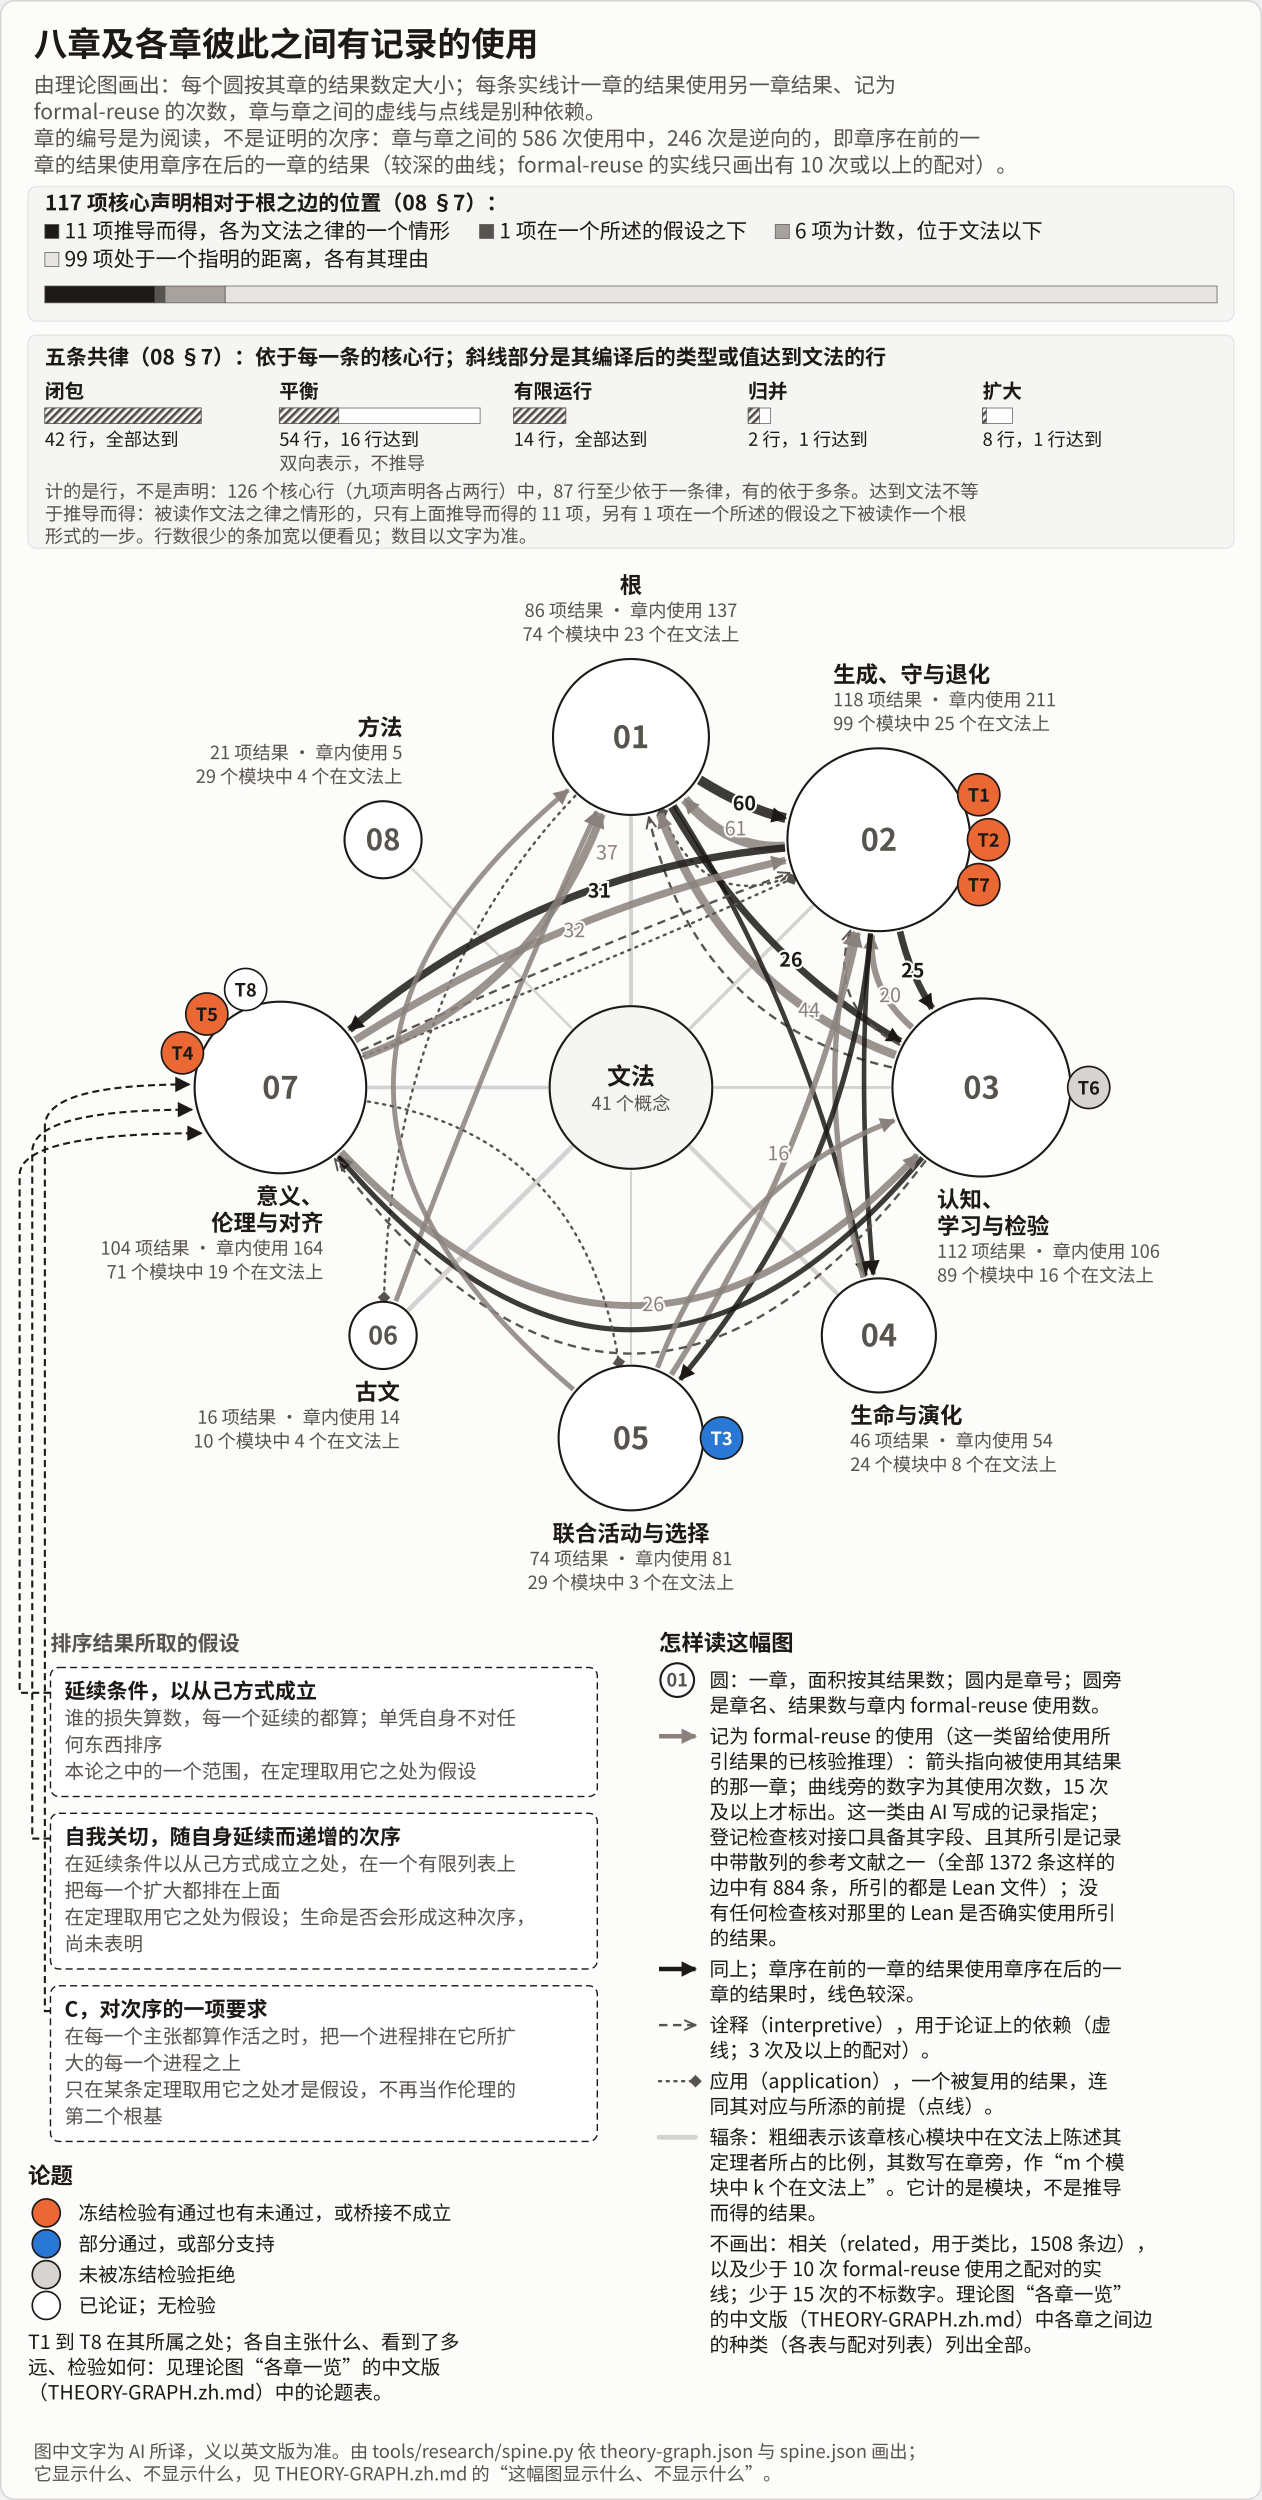
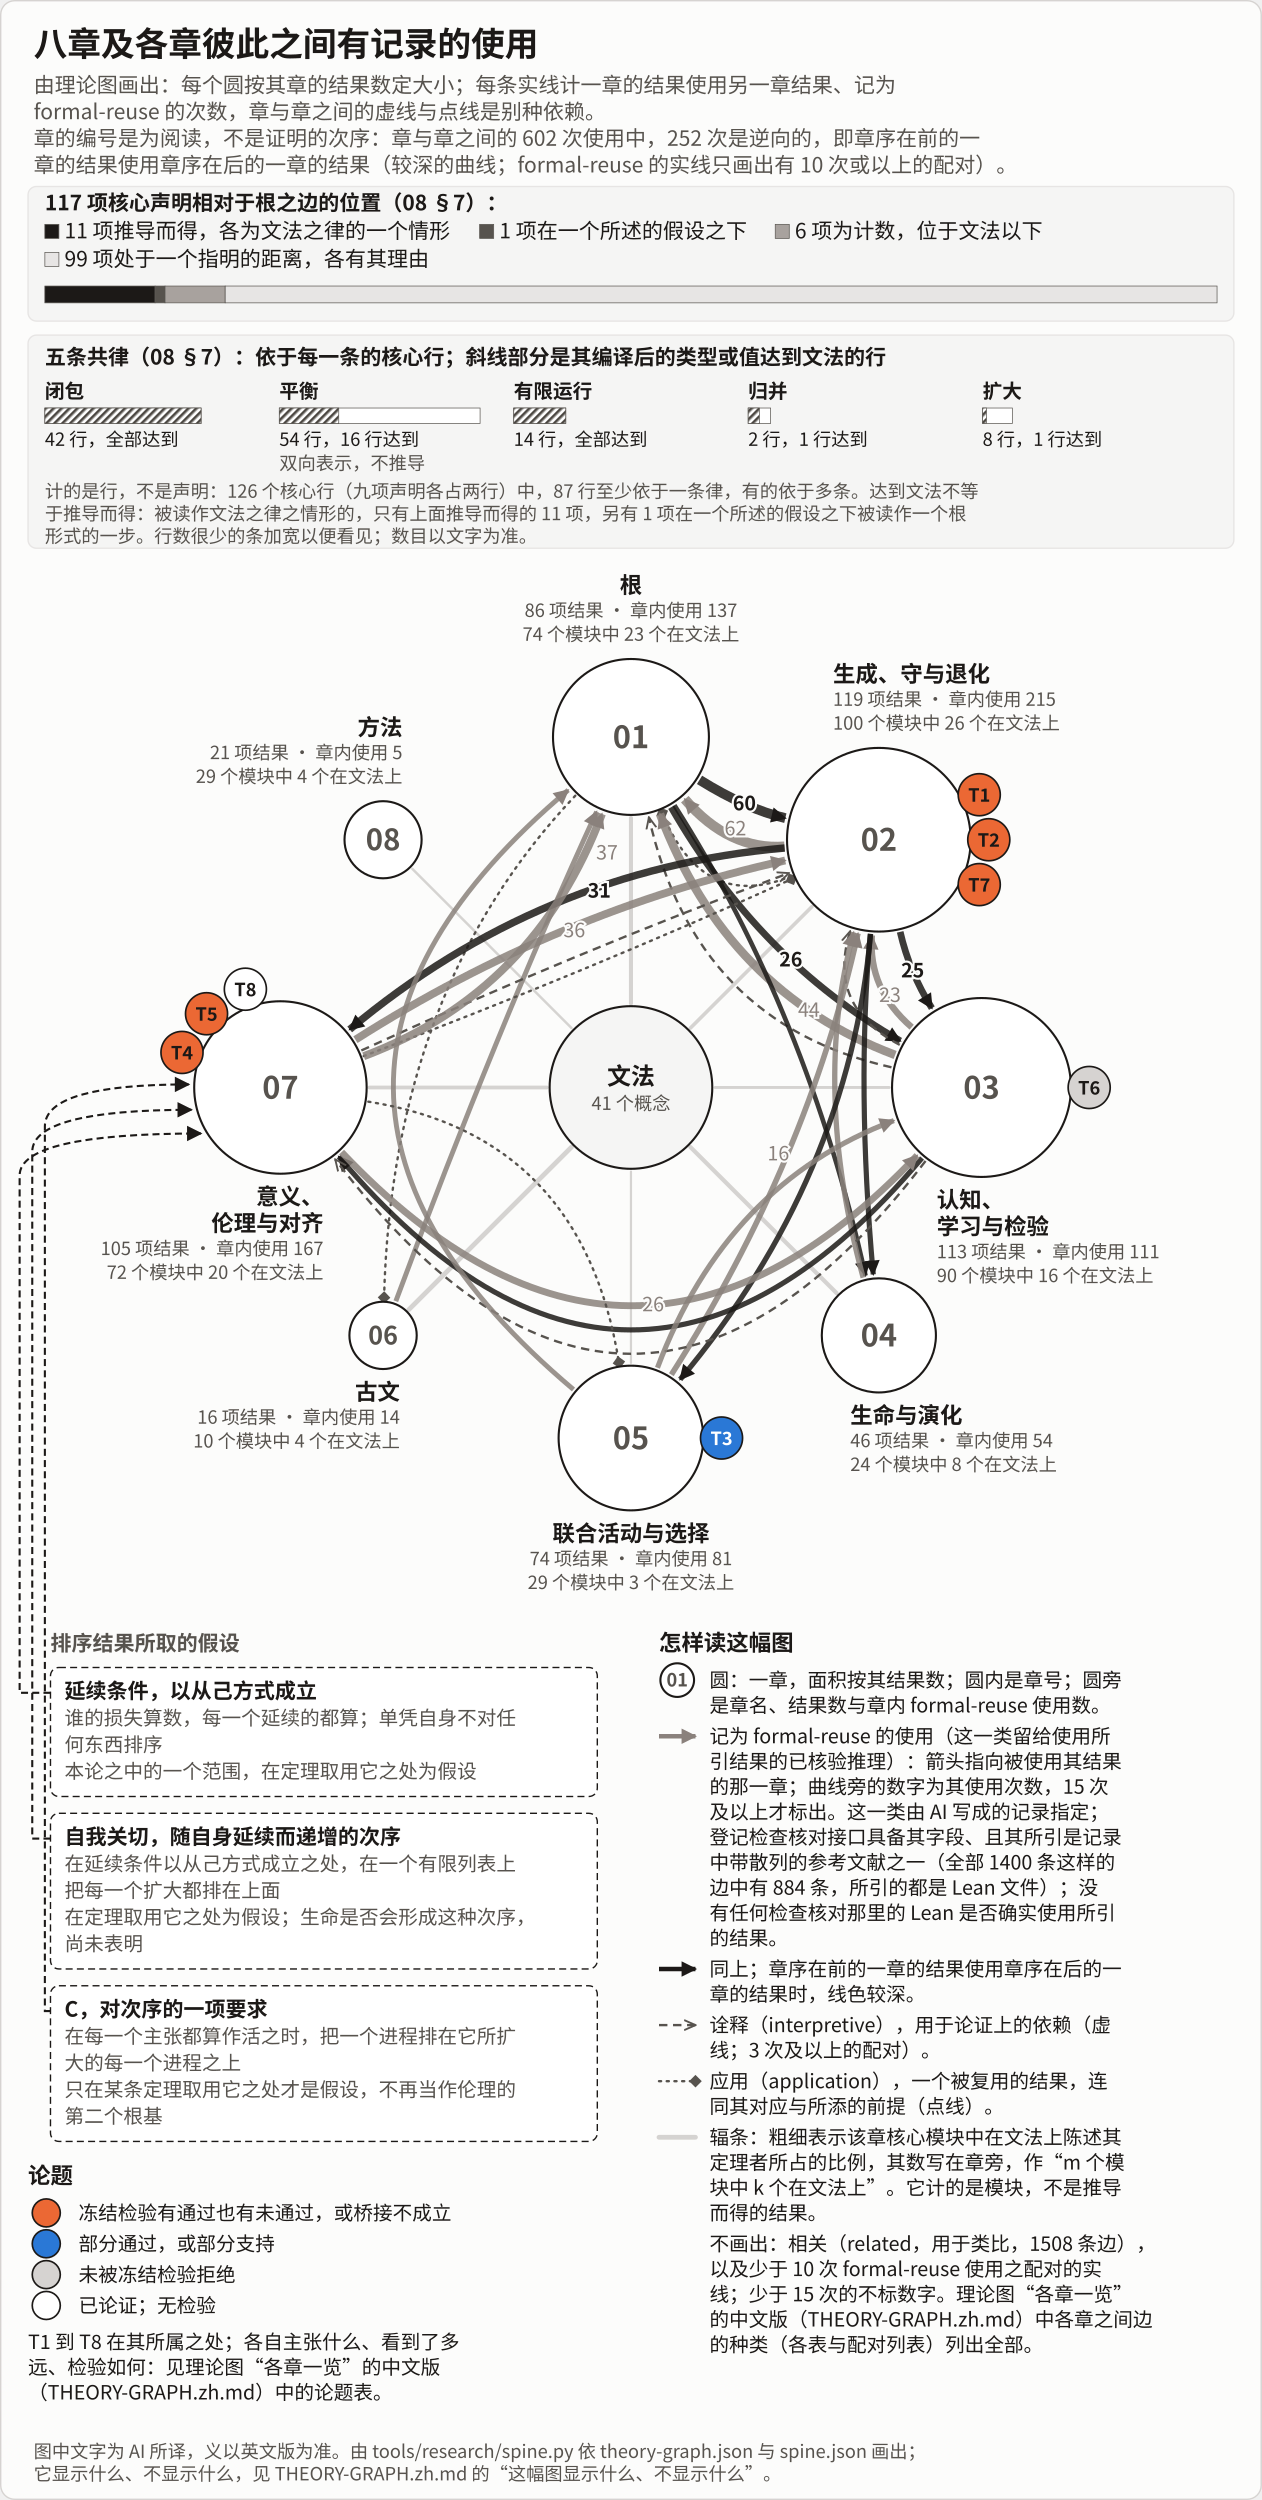
<svg xmlns="http://www.w3.org/2000/svg" viewBox="0 0 900 1783" width="900" height="1783" role="img" aria-labelledby="spine-title spine-desc" font-family="'PingFang SC', 'Hiragino Sans GB', 'Noto Sans CJK SC', 'Microsoft YaHei', sans-serif">
  <defs>
    <marker id="fwd" viewBox="0 0 10 10" refX="9" refY="5" markerWidth="11" markerHeight="11" markerUnits="userSpaceOnUse" orient="auto">
      <path d="M0,0 L10,5 L0,10 z" fill="#8a817c" />
    </marker>
    <marker id="back" viewBox="0 0 10 10" refX="9" refY="5" markerWidth="11" markerHeight="11" markerUnits="userSpaceOnUse" orient="auto">
      <path d="M0,0 L10,5 L0,10 z" fill="#1c1917" />
    </marker>
    <marker id="thin" viewBox="0 0 10 10" refX="9" refY="5" markerWidth="9" markerHeight="9" markerUnits="userSpaceOnUse" orient="auto">
      <path d="M0,1 L9,5 L0,9" fill="none" stroke="#57534e" stroke-width="1.5" />
    </marker>
    <marker id="diamond" viewBox="0 0 10 10" refX="5" refY="5" markerWidth="9" markerHeight="9" markerUnits="userSpaceOnUse" orient="auto">
      <path d="M5,0 L10,5 L5,10 L0,5 z" fill="#57534e" />
    </marker>
    <pattern id="reach" width="4" height="4" patternUnits="userSpaceOnUse" patternTransform="rotate(45)">
      <rect width="4" height="4" fill="#ffffff" />
      <rect width="2" height="4" fill="#57534e" />
    </pattern>
  </defs>
  <rect x="0.5" y="0.5" width="899" height="1782" rx="10" fill="#fcfcfb" stroke="#d6d3d1" />
  <text x="24" y="40" font-size="24" font-weight="bold" text-anchor="start" fill="#1c1917">八章及各章彼此之间有记录的使用</text>
  <text x="24" y="66" font-size="15" text-anchor="start" fill="#57534e">由理论图画出：每个圆按其章的结果数定大小；每条实线计一章的结果使用另一章结果、记为</text>
  <text x="24" y="85" font-size="15" text-anchor="start" fill="#57534e">formal-reuse 的次数，章与章之间的虚线与点线是别种依赖。</text>
-   <text x="24" y="104" font-size="15" text-anchor="start" fill="#57534e">章的编号是为阅读，不是证明的次序：章与章之间的 586 次使用中，246 次是逆向的，即章序在前的一</text>
+   <text x="24" y="104" font-size="15" text-anchor="start" fill="#57534e">章的编号是为阅读，不是证明的次序：章与章之间的 602 次使用中，252 次是逆向的，即章序在前的一</text>
  <text x="24" y="123" font-size="15" text-anchor="start" fill="#57534e">章的结果使用章序在后的一章的结果（较深的曲线；formal-reuse 的实线只画出有 10 次或以上的配对）。</text>
  <rect x="20" y="133" width="860" height="96" rx="6" fill="#f5f5f4" stroke="#e7e5e4" />
  <text x="32" y="150" font-size="15" font-weight="bold" text-anchor="start" fill="#1c1917">117 项核心声明相对于根之边的位置（08 §7）：</text>
  <rect x="32" y="160" width="10" height="10" fill="#1c1917" stroke="#57534e" stroke-width="0.5" />
  <text x="46" y="170" font-size="15" text-anchor="start" fill="#1c1917">11 项推导而得，各为文法之律的一个情形</text>
  <rect x="342.1" y="160" width="10" height="10" fill="#57534e" stroke="#57534e" stroke-width="0.5" />
  <text x="356.1" y="170" font-size="15" text-anchor="start" fill="#1c1917">1 项在一个所述的假设之下</text>
  <rect x="552.9" y="160" width="10" height="10" fill="#a8a29e" stroke="#57534e" stroke-width="0.5" />
  <text x="566.9" y="170" font-size="15" text-anchor="start" fill="#1c1917">6 项为计数，位于文法以下</text>
  <rect x="32" y="180" width="10" height="10" fill="#e7e5e4" stroke="#57534e" stroke-width="0.5" />
  <text x="46" y="190" font-size="15" text-anchor="start" fill="#1c1917">99 项处于一个指明的距离，各有其理由</text>
  <rect x="32" y="204" width="78.6" height="12" fill="#1c1917" stroke="#57534e" stroke-width="0.5" />
  <rect x="110.6" y="204" width="7.1" height="12" fill="#57534e" stroke="#57534e" stroke-width="0.5" />
  <rect x="117.7" y="204" width="42.9" height="12" fill="#a8a29e" stroke="#57534e" stroke-width="0.5" />
  <rect x="160.6" y="204" width="707.4" height="12" fill="#e7e5e4" stroke="#57534e" stroke-width="0.5" />
  <rect x="20" y="239" width="860" height="152" rx="6" fill="#f5f5f4" stroke="#e7e5e4" />
  <text x="32" y="260" font-size="15" font-weight="bold" text-anchor="start" fill="#1c1917">五条共律（08 §7）：依于每一条的核心行；斜线部分是其编译后的类型或值达到文法的行</text>
  <text x="32" y="284" font-size="14" font-weight="bold" text-anchor="start" fill="#1c1917">闭包</text>
  <rect x="32" y="291" width="111.4" height="11" fill="#ffffff" stroke="#57534e" stroke-width="0.5" />
  <rect x="32" y="291" width="111.4" height="11" fill="url(#reach)" stroke="#57534e" stroke-width="0.5" />
  <text x="32" y="318" font-size="13" text-anchor="start" fill="#1c1917">42 行，全部达到</text>
  <text x="199.2" y="284" font-size="14" font-weight="bold" text-anchor="start" fill="#1c1917">平衡</text>
  <rect x="199.2" y="291" width="143.2" height="11" fill="#ffffff" stroke="#57534e" stroke-width="0.5" />
  <rect x="199.2" y="291" width="42.4" height="11" fill="url(#reach)" stroke="#57534e" stroke-width="0.5" />
  <text x="199.2" y="318" font-size="13" text-anchor="start" fill="#1c1917">54 行，16 行达到</text>
  <text x="199.2" y="335" font-size="13" text-anchor="start" fill="#57534e">双向表示，不推导</text>
  <text x="366.4" y="284" font-size="14" font-weight="bold" text-anchor="start" fill="#1c1917">有限运行</text>
  <rect x="366.4" y="291" width="37.1" height="11" fill="#ffffff" stroke="#57534e" stroke-width="0.5" />
  <rect x="366.4" y="291" width="37.1" height="11" fill="url(#reach)" stroke="#57534e" stroke-width="0.5" />
  <text x="366.4" y="318" font-size="13" text-anchor="start" fill="#1c1917">14 行，全部达到</text>
  <text x="533.6" y="284" font-size="14" font-weight="bold" text-anchor="start" fill="#1c1917">归并</text>
  <rect x="533.6" y="291" width="16" height="11" fill="#ffffff" stroke="#57534e" stroke-width="0.5" />
  <rect x="533.6" y="291" width="8" height="11" fill="url(#reach)" stroke="#57534e" stroke-width="0.5" />
  <text x="533.6" y="318" font-size="13" text-anchor="start" fill="#1c1917">2 行，1 行达到</text>
  <text x="700.8" y="284" font-size="14" font-weight="bold" text-anchor="start" fill="#1c1917">扩大</text>
  <rect x="700.8" y="291" width="21.2" height="11" fill="#ffffff" stroke="#57534e" stroke-width="0.5" />
  <rect x="700.8" y="291" width="2.7" height="11" fill="url(#reach)" stroke="#57534e" stroke-width="0.5" />
  <text x="700.8" y="318" font-size="13" text-anchor="start" fill="#1c1917">8 行，1 行达到</text>
  <text x="32" y="355" font-size="13" text-anchor="start" fill="#57534e">计的是行，不是声明：126 个核心行（九项声明各占两行）中，87 行至少依于一条律，有的依于多条。达到文法不等</text>
  <text x="32" y="371" font-size="13" text-anchor="start" fill="#57534e">于推导而得：被读作文法之律之情形的，只有上面推导而得的 11 项，另有 1 项在一个所述的假设之下被读作一个根</text>
  <text x="32" y="387" font-size="13" text-anchor="start" fill="#57534e">形式的一步。行数很少的条加宽以便看见；数目以文字为准。</text>
  <line x1="450" y1="583.3" x2="450" y2="715.6" stroke="#a8a29e" stroke-opacity="0.45" stroke-width="2.9" stroke-linecap="round" />
-   <line x1="579.3" y1="646.4" x2="492.4" y2="733.2" stroke="#a8a29e" stroke-opacity="0.45" stroke-width="2.5" stroke-linecap="round" />
-   <line x1="634.5" y1="775.6" x2="510" y2="775.6" stroke="#a8a29e" stroke-opacity="0.45" stroke-width="2.1" stroke-linecap="round" />
+   <line x1="579.1" y1="646.6" x2="492.4" y2="733.2" stroke="#a8a29e" stroke-opacity="0.45" stroke-width="2.6" stroke-linecap="round" />
+   <line x1="634.2" y1="775.6" x2="510" y2="775.6" stroke="#a8a29e" stroke-opacity="0.45" stroke-width="2.1" stroke-linecap="round" />
  <line x1="596.6" y1="922.2" x2="492.4" y2="818.1" stroke="#a8a29e" stroke-opacity="0.45" stroke-width="3" stroke-linecap="round" />
  <line x1="450" y1="972" x2="450" y2="835.6" stroke="#a8a29e" stroke-opacity="0.45" stroke-width="1.6" stroke-linecap="round" />
  <line x1="291.6" y1="934" x2="407.6" y2="818.1" stroke="#a8a29e" stroke-opacity="0.45" stroke-width="3.4" stroke-linecap="round" />
-   <line x1="263.2" y1="775.6" x2="390" y2="775.6" stroke="#a8a29e" stroke-opacity="0.45" stroke-width="2.6" stroke-linecap="round" />
+   <line x1="263.5" y1="775.6" x2="390" y2="775.6" stroke="#a8a29e" stroke-opacity="0.45" stroke-width="2.7" stroke-linecap="round" />
  <line x1="294.1" y1="619.7" x2="407.6" y2="733.2" stroke="#a8a29e" stroke-opacity="0.45" stroke-width="1.8" stroke-linecap="round" />
  <circle cx="450" cy="775.6" r="58" fill="#f5f5f4" stroke="#1c1917" stroke-width="1.5" />
  <text x="450" y="773.6" font-size="17" font-weight="bold" text-anchor="middle" fill="#1c1917">文法</text>
  <text x="450" y="791.6" font-size="13" text-anchor="middle" fill="#57534e">41 个概念</text>
-   <path d="M498.9,556.2 Q532.3,577 560.3,583.5" fill="none" stroke="#1c1917" stroke-opacity="0.85" stroke-width="7" marker-end="url(#back)" />
-   <path d="M559.8,603.7 Q520,606.6 488.4,570" fill="none" stroke="#8a817c" stroke-opacity="0.85" stroke-width="7" marker-end="url(#fwd)" />
-   <path d="M564.8,624.7 Q501.7,650.9 472.3,579.9" fill="none" stroke="#57534e" stroke-width="1.7" stroke-dasharray="1.5 4" stroke-linecap="round" marker-end="url(#diamond)" />
-   <path d="M478.7,575.7 Q541.1,684.6 642.3,742.6" fill="none" stroke="#1c1917" stroke-opacity="0.85" stroke-width="4.9" marker-end="url(#back)" />
-   <path d="M638.7,752.5 Q518.4,707.2 470.7,580.5" fill="none" stroke="#8a817c" stroke-opacity="0.85" stroke-width="6.1" marker-end="url(#fwd)" />
-   <path d="M636.1,761.3 Q495.8,729.8 462.8,582.9" fill="none" stroke="#57534e" stroke-width="1.7" stroke-dasharray="6 4" marker-end="url(#thin)" />
+   <path d="M498.9,556.2 Q532.3,577 560.1,583.5" fill="none" stroke="#1c1917" stroke-opacity="0.85" stroke-width="7" marker-end="url(#back)" />
+   <path d="M559.5,603.7 Q520,606.6 488.4,570" fill="none" stroke="#8a817c" stroke-opacity="0.85" stroke-width="7.1" marker-end="url(#fwd)" />
+   <path d="M564.5,624.8 Q501.7,650.9 472.3,579.9" fill="none" stroke="#57534e" stroke-width="1.7" stroke-dasharray="1.5 4" stroke-linecap="round" marker-end="url(#diamond)" />
+   <path d="M478.7,575.7 Q541.1,684.6 642.1,742.4" fill="none" stroke="#1c1917" stroke-opacity="0.85" stroke-width="4.9" marker-end="url(#back)" />
+   <path d="M638.4,752.4 Q518.4,707.2 470.7,580.5" fill="none" stroke="#8a817c" stroke-opacity="0.85" stroke-width="6.1" marker-end="url(#fwd)" />
+   <path d="M635.8,761.2 Q495.8,729.8 462.8,582.9" fill="none" stroke="#57534e" stroke-width="1.7" stroke-dasharray="6 4" marker-end="url(#thin)" />
  <path d="M481,574.3 Q576,723.5 617.3,909.8" fill="none" stroke="#1c1917" stroke-opacity="0.85" stroke-width="3.3" marker-end="url(#back)" />
  <path d="M410.3,567.5 Q279.7,705.1 273.9,925.4" fill="none" stroke="#57534e" stroke-width="1.7" stroke-dasharray="1.5 4" stroke-linecap="round" marker-end="url(#diamond)" />
  <path d="M282.3,928 Q353.6,735.7 425.5,578.9" fill="none" stroke="#8a817c" stroke-opacity="0.85" stroke-width="3.5" marker-end="url(#fwd)" />
-   <path d="M641.9,664.3 Q648.6,693.4 664.8,719.2" fill="none" stroke="#1c1917" stroke-opacity="0.85" stroke-width="4.8" marker-end="url(#back)" />
-   <path d="M650.5,732.8 Q619,705.6 621.9,666.9" fill="none" stroke="#8a817c" stroke-opacity="0.85" stroke-width="4.4" marker-end="url(#fwd)" />
-   <path d="M642,745.3 Q589.5,717.9 606.4,663.9" fill="none" stroke="#57534e" stroke-width="1.7" stroke-dasharray="6 4" marker-end="url(#thin)" />
-   <path d="M620.7,665.8 Q610.8,775.6 622.8,908.9" fill="none" stroke="#1c1917" stroke-opacity="0.85" stroke-width="3.3" marker-end="url(#back)" />
-   <path d="M615.6,911.2 Q578.8,775.6 608.9,664.7" fill="none" stroke="#8a817c" stroke-opacity="0.85" stroke-width="3.8" marker-end="url(#fwd)" />
-   <path d="M620.9,665.8 Q605.5,840.1 485.1,983.8" fill="none" stroke="#1c1917" stroke-opacity="0.85" stroke-width="3.7" marker-end="url(#back)" />
-   <path d="M478.8,980.4 Q576,827.8 612,665.4" fill="none" stroke="#8a817c" stroke-opacity="0.85" stroke-width="4" marker-end="url(#fwd)" />
-   <path d="M559.9,604.8 Q385.6,620.1 249.2,734.4" fill="none" stroke="#1c1917" stroke-opacity="0.85" stroke-width="5.3" marker-end="url(#back)" />
-   <path d="M253.3,741.7 Q397.8,649.7 560.2,613.6" fill="none" stroke="#8a817c" stroke-opacity="0.85" stroke-width="5.3" marker-end="url(#fwd)" />
-   <path d="M257.4,749.3 Q410.1,679.3 562.9,622.6" fill="none" stroke="#57534e" stroke-width="1.7" stroke-dasharray="6 4" marker-end="url(#thin)" />
-   <path d="M259.1,753.3 Q416.2,694 564.7,626.9" fill="none" stroke="#57534e" stroke-width="1.7" stroke-dasharray="1.5 4" stroke-linecap="round" marker-end="url(#diamond)" />
-   <path d="M657.7,825.7 Q450,1071.6 241.4,824.7" fill="none" stroke="#1c1917" stroke-opacity="0.85" stroke-width="3.7" marker-end="url(#back)" />
-   <path d="M660.3,827.7 Q450,1103.6 238.9,826.7" fill="none" stroke="#57534e" stroke-width="1.7" stroke-dasharray="6 4" marker-end="url(#thin)" />
-   <path d="M243.4,821.5 Q450,1039.6 654.3,823.9" fill="none" stroke="#8a817c" stroke-opacity="0.85" stroke-width="4.9" marker-end="url(#fwd)" />
+   <path d="M642,664.6 Q648.6,693.4 664.6,719" fill="none" stroke="#1c1917" stroke-opacity="0.85" stroke-width="4.8" marker-end="url(#back)" />
+   <path d="M650.2,732.6 Q619,705.6 621.8,667.1" fill="none" stroke="#8a817c" stroke-opacity="0.85" stroke-width="4.6" marker-end="url(#fwd)" />
+   <path d="M641.7,745.2 Q589.5,717.9 606.3,664.2" fill="none" stroke="#57534e" stroke-width="1.7" stroke-dasharray="6 4" marker-end="url(#thin)" />
+   <path d="M620.7,666 Q610.8,775.6 622.8,908.9" fill="none" stroke="#1c1917" stroke-opacity="0.85" stroke-width="3.7" marker-end="url(#back)" />
+   <path d="M615.6,911.2 Q578.8,775.6 608.8,664.9" fill="none" stroke="#8a817c" stroke-opacity="0.85" stroke-width="3.8" marker-end="url(#fwd)" />
+   <path d="M620.9,666.1 Q605.5,840.1 485.1,983.8" fill="none" stroke="#1c1917" stroke-opacity="0.85" stroke-width="3.8" marker-end="url(#back)" />
+   <path d="M478.8,980.4 Q576,827.8 611.9,665.7" fill="none" stroke="#8a817c" stroke-opacity="0.85" stroke-width="4" marker-end="url(#fwd)" />
+   <path d="M559.6,604.8 Q385.6,620.1 249.4,734.2" fill="none" stroke="#1c1917" stroke-opacity="0.85" stroke-width="5.3" marker-end="url(#back)" />
+   <path d="M253.5,741.5 Q397.8,649.7 560,613.7" fill="none" stroke="#8a817c" stroke-opacity="0.85" stroke-width="5.6" marker-end="url(#fwd)" />
+   <path d="M257.7,749.2 Q410.1,679.3 562.6,622.7" fill="none" stroke="#57534e" stroke-width="1.7" stroke-dasharray="6 4" marker-end="url(#thin)" />
+   <path d="M259.4,753.2 Q416.2,694 564.4,627.1" fill="none" stroke="#57534e" stroke-width="1.7" stroke-dasharray="1.5 4" stroke-linecap="round" marker-end="url(#diamond)" />
+   <path d="M657.6,825.9 Q450,1071.6 241.6,824.9" fill="none" stroke="#1c1917" stroke-opacity="0.85" stroke-width="3.7" marker-end="url(#back)" />
+   <path d="M660.1,828 Q450,1103.6 239.1,826.9" fill="none" stroke="#57534e" stroke-width="1.7" stroke-dasharray="6 4" marker-end="url(#thin)" />
+   <path d="M243.6,821.7 Q450,1039.6 654.1,824.1" fill="none" stroke="#8a817c" stroke-opacity="0.85" stroke-width="4.9" marker-end="url(#fwd)" />
  <path d="M409,991 Q154,775.6 405.2,563.5" fill="none" stroke="#8a817c" stroke-opacity="0.85" stroke-width="3.5" marker-end="url(#fwd)" />
-   <path d="M468.9,975.5 Q518.4,844.1 637.8,799.1" fill="none" stroke="#8a817c" stroke-opacity="0.85" stroke-width="3.7" marker-end="url(#fwd)" />
-   <path d="M259.1,753.4 Q381.6,707.2 429.3,580.5" fill="none" stroke="#8a817c" stroke-opacity="0.85" stroke-width="5.7" marker-end="url(#fwd)" />
-   <path d="M262.4,785.6 Q415.5,810.1 441.4,971.7" fill="none" stroke="#57534e" stroke-width="1.7" stroke-dasharray="1.5 4" stroke-linecap="round" marker-end="url(#diamond)" />
+   <path d="M468.9,975.5 Q518.4,844.1 637.5,799.2" fill="none" stroke="#8a817c" stroke-opacity="0.85" stroke-width="3.7" marker-end="url(#fwd)" />
+   <path d="M259.4,753.3 Q381.6,707.2 429.3,580.5" fill="none" stroke="#8a817c" stroke-opacity="0.85" stroke-width="5.7" marker-end="url(#fwd)" />
+   <path d="M262.7,785.7 Q415.5,810.1 441.4,971.7" fill="none" stroke="#57534e" stroke-width="1.7" stroke-dasharray="1.5 4" stroke-linecap="round" marker-end="url(#diamond)" />
  <circle cx="450" cy="525.6" r="55.6" fill="#ffffff" stroke="#1c1917" stroke-width="1.5" />
  <text x="450" y="533.6" font-size="22" font-weight="bold" text-anchor="middle" fill="#57534e">01</text>
  <text x="450" y="423" font-size="16" font-weight="bold" text-anchor="middle" fill="#1c1917" stroke="#fcfcfb" stroke-width="3" paint-order="stroke">根</text>
  <text x="450" y="440" font-size="13" text-anchor="middle" fill="#57534e" stroke="#fcfcfb" stroke-width="3" paint-order="stroke">86 项结果 · 章内使用 137</text>
  <text x="450" y="457" font-size="13" text-anchor="middle" fill="#57534e" stroke="#fcfcfb" stroke-width="3" paint-order="stroke">74 个模块中 23 个在文法上</text>
-   <circle cx="626.8" cy="598.9" r="65.2" fill="#ffffff" stroke="#1c1917" stroke-width="1.5" />
+   <circle cx="626.8" cy="598.9" r="65.5" fill="#ffffff" stroke="#1c1917" stroke-width="1.5" />
  <text x="626.8" y="606.8" font-size="22" font-weight="bold" text-anchor="middle" fill="#57534e">02</text>
-   <text x="594.2" y="486.7" font-size="16" font-weight="bold" text-anchor="start" fill="#1c1917" stroke="#fcfcfb" stroke-width="3" paint-order="stroke">生成、守与退化</text>
-   <text x="594.2" y="503.7" font-size="13" text-anchor="start" fill="#57534e" stroke="#fcfcfb" stroke-width="3" paint-order="stroke">118 项结果 · 章内使用 211</text>
-   <text x="594.2" y="520.7" font-size="13" text-anchor="start" fill="#57534e" stroke="#fcfcfb" stroke-width="3" paint-order="stroke">99 个模块中 25 个在文法上</text>
-   <circle cx="700" cy="775.6" r="63.5" fill="#ffffff" stroke="#1c1917" stroke-width="1.5" />
+   <text x="594.1" y="486.4" font-size="16" font-weight="bold" text-anchor="start" fill="#1c1917" stroke="#fcfcfb" stroke-width="3" paint-order="stroke">生成、守与退化</text>
+   <text x="594.1" y="503.4" font-size="13" text-anchor="start" fill="#57534e" stroke="#fcfcfb" stroke-width="3" paint-order="stroke">119 项结果 · 章内使用 215</text>
+   <text x="594.1" y="520.4" font-size="13" text-anchor="start" fill="#57534e" stroke="#fcfcfb" stroke-width="3" paint-order="stroke">100 个模块中 26 个在文法上</text>
+   <circle cx="700" cy="775.6" r="63.8" fill="#ffffff" stroke="#1c1917" stroke-width="1.5" />
  <text x="700" y="783.6" font-size="22" font-weight="bold" text-anchor="middle" fill="#57534e">03</text>
-   <text x="668.3" y="861.1" font-size="16" font-weight="bold" text-anchor="start" fill="#1c1917" stroke="#fcfcfb" stroke-width="3" paint-order="stroke">认知、</text>
-   <text x="668.3" y="880.1" font-size="16" font-weight="bold" text-anchor="start" fill="#1c1917" stroke="#fcfcfb" stroke-width="3" paint-order="stroke">学习与检验</text>
-   <text x="668.3" y="897.1" font-size="13" text-anchor="start" fill="#57534e" stroke="#fcfcfb" stroke-width="3" paint-order="stroke">112 项结果 · 章内使用 106</text>
-   <text x="668.3" y="914.1" font-size="13" text-anchor="start" fill="#57534e" stroke="#fcfcfb" stroke-width="3" paint-order="stroke">89 个模块中 16 个在文法上</text>
+   <text x="668.1" y="861.4" font-size="16" font-weight="bold" text-anchor="start" fill="#1c1917" stroke="#fcfcfb" stroke-width="3" paint-order="stroke">认知、</text>
+   <text x="668.1" y="880.4" font-size="16" font-weight="bold" text-anchor="start" fill="#1c1917" stroke="#fcfcfb" stroke-width="3" paint-order="stroke">学习与检验</text>
+   <text x="668.1" y="897.4" font-size="13" text-anchor="start" fill="#57534e" stroke="#fcfcfb" stroke-width="3" paint-order="stroke">113 项结果 · 章内使用 111</text>
+   <text x="668.1" y="914.4" font-size="13" text-anchor="start" fill="#57534e" stroke="#fcfcfb" stroke-width="3" paint-order="stroke">90 个模块中 16 个在文法上</text>
  <circle cx="626.8" cy="952.4" r="40.7" fill="#ffffff" stroke="#1c1917" stroke-width="1.5" />
  <text x="626.8" y="960.3" font-size="22" font-weight="bold" text-anchor="middle" fill="#57534e">04</text>
  <text x="606.4" y="1015.1" font-size="16" font-weight="bold" text-anchor="start" fill="#1c1917" stroke="#fcfcfb" stroke-width="3" paint-order="stroke">生命与演化</text>
  <text x="606.4" y="1032.1" font-size="13" text-anchor="start" fill="#57534e" stroke="#fcfcfb" stroke-width="3" paint-order="stroke">46 项结果 · 章内使用 54</text>
  <text x="606.4" y="1049.1" font-size="13" text-anchor="start" fill="#57534e" stroke="#fcfcfb" stroke-width="3" paint-order="stroke">24 个模块中 8 个在文法上</text>
  <circle cx="450" cy="1025.6" r="51.6" fill="#ffffff" stroke="#1c1917" stroke-width="1.5" />
  <text x="450" y="1033.6" font-size="22" font-weight="bold" text-anchor="middle" fill="#57534e">05</text>
  <text x="450" y="1099.3" font-size="16" font-weight="bold" text-anchor="middle" fill="#1c1917" stroke="#fcfcfb" stroke-width="3" paint-order="stroke">联合活动与选择</text>
  <text x="450" y="1116.3" font-size="13" text-anchor="middle" fill="#57534e" stroke="#fcfcfb" stroke-width="3" paint-order="stroke">74 项结果 · 章内使用 81</text>
  <text x="450" y="1133.3" font-size="13" text-anchor="middle" fill="#57534e" stroke="#fcfcfb" stroke-width="3" paint-order="stroke">29 个模块中 3 个在文法上</text>
  <circle cx="273.2" cy="952.4" r="24" fill="#ffffff" stroke="#1c1917" stroke-width="1.5" />
  <text x="273.2" y="958.9" font-size="18" font-weight="bold" text-anchor="middle" fill="#57534e">06</text>
  <text x="285.2" y="998.4" font-size="16" font-weight="bold" text-anchor="end" fill="#1c1917" stroke="#fcfcfb" stroke-width="3" paint-order="stroke">古文</text>
  <text x="285.2" y="1015.4" font-size="13" text-anchor="end" fill="#57534e" stroke="#fcfcfb" stroke-width="3" paint-order="stroke">16 项结果 · 章内使用 14</text>
  <text x="285.2" y="1032.4" font-size="13" text-anchor="end" fill="#57534e" stroke="#fcfcfb" stroke-width="3" paint-order="stroke">10 个模块中 4 个在文法上</text>
-   <circle cx="200" cy="775.6" r="61.2" fill="#ffffff" stroke="#1c1917" stroke-width="1.5" />
+   <circle cx="200" cy="775.6" r="61.5" fill="#ffffff" stroke="#1c1917" stroke-width="1.5" />
  <text x="200" y="783.6" font-size="22" font-weight="bold" text-anchor="middle" fill="#57534e">07</text>
-   <text x="230.6" y="858.8" font-size="16" font-weight="bold" text-anchor="end" fill="#1c1917" stroke="#fcfcfb" stroke-width="3" paint-order="stroke">意义、</text>
-   <text x="230.6" y="877.8" font-size="16" font-weight="bold" text-anchor="end" fill="#1c1917" stroke="#fcfcfb" stroke-width="3" paint-order="stroke">伦理与对齐</text>
-   <text x="230.6" y="894.8" font-size="13" text-anchor="end" fill="#57534e" stroke="#fcfcfb" stroke-width="3" paint-order="stroke">104 项结果 · 章内使用 164</text>
-   <text x="230.6" y="911.8" font-size="13" text-anchor="end" fill="#57534e" stroke="#fcfcfb" stroke-width="3" paint-order="stroke">71 个模块中 19 个在文法上</text>
+   <text x="230.7" y="859.1" font-size="16" font-weight="bold" text-anchor="end" fill="#1c1917" stroke="#fcfcfb" stroke-width="3" paint-order="stroke">意义、</text>
+   <text x="230.7" y="878.1" font-size="16" font-weight="bold" text-anchor="end" fill="#1c1917" stroke="#fcfcfb" stroke-width="3" paint-order="stroke">伦理与对齐</text>
+   <text x="230.7" y="895.1" font-size="13" text-anchor="end" fill="#57534e" stroke="#fcfcfb" stroke-width="3" paint-order="stroke">105 项结果 · 章内使用 167</text>
+   <text x="230.7" y="912.1" font-size="13" text-anchor="end" fill="#57534e" stroke="#fcfcfb" stroke-width="3" paint-order="stroke">72 个模块中 20 个在文法上</text>
  <circle cx="273.2" cy="598.9" r="27.5" fill="#ffffff" stroke="#1c1917" stroke-width="1.5" />
  <text x="273.2" y="606.4" font-size="21" font-weight="bold" text-anchor="middle" fill="#57534e">08</text>
  <text x="287" y="524.4" font-size="16" font-weight="bold" text-anchor="end" fill="#1c1917" stroke="#fcfcfb" stroke-width="3" paint-order="stroke">方法</text>
  <text x="287" y="541.4" font-size="13" text-anchor="end" fill="#57534e" stroke="#fcfcfb" stroke-width="3" paint-order="stroke">21 项结果 · 章内使用 5</text>
  <text x="287" y="558.4" font-size="13" text-anchor="end" fill="#57534e" stroke="#fcfcfb" stroke-width="3" paint-order="stroke">29 个模块中 4 个在文法上</text>
-   <circle cx="698.1" cy="566.8" r="15" fill="#eb6834" stroke="#1c1917" stroke-width="1.2" />
-   <text x="698.1" y="571.8" font-size="13" font-weight="bold" text-anchor="middle" fill="#1c1917">T1</text>
-   <circle cx="705" cy="598.9" r="15" fill="#eb6834" stroke="#1c1917" stroke-width="1.2" />
-   <text x="705" y="603.9" font-size="13" font-weight="bold" text-anchor="middle" fill="#1c1917">T2</text>
-   <circle cx="698.1" cy="630.9" r="15" fill="#eb6834" stroke="#1c1917" stroke-width="1.2" />
-   <text x="698.1" y="635.9" font-size="13" font-weight="bold" text-anchor="middle" fill="#1c1917">T7</text>
+   <circle cx="698.4" cy="566.8" r="15" fill="#eb6834" stroke="#1c1917" stroke-width="1.2" />
+   <text x="698.4" y="571.8" font-size="13" font-weight="bold" text-anchor="middle" fill="#1c1917">T1</text>
+   <circle cx="705.2" cy="598.9" r="15" fill="#eb6834" stroke="#1c1917" stroke-width="1.2" />
+   <text x="705.2" y="603.9" font-size="13" font-weight="bold" text-anchor="middle" fill="#1c1917">T2</text>
+   <circle cx="698.4" cy="630.9" r="15" fill="#eb6834" stroke="#1c1917" stroke-width="1.2" />
+   <text x="698.4" y="635.9" font-size="13" font-weight="bold" text-anchor="middle" fill="#1c1917">T7</text>
  <circle cx="514.6" cy="1025.6" r="15" fill="#2a78d6" stroke="#1c1917" stroke-width="1.2" />
  <text x="514.6" y="1030.6" font-size="13" font-weight="bold" text-anchor="middle" fill="#ffffff">T3</text>
-   <circle cx="130.1" cy="750.9" r="15" fill="#eb6834" stroke="#1c1917" stroke-width="1.2" />
-   <text x="130.1" y="755.9" font-size="13" font-weight="bold" text-anchor="middle" fill="#1c1917">T4</text>
-   <circle cx="147.5" cy="723.2" r="15" fill="#eb6834" stroke="#1c1917" stroke-width="1.2" />
-   <text x="147.5" y="728.2" font-size="13" font-weight="bold" text-anchor="middle" fill="#1c1917">T5</text>
-   <circle cx="175.2" cy="705.7" r="15" fill="#ffffff" stroke="#1c1917" stroke-width="1.2" />
-   <text x="175.2" y="710.7" font-size="13" font-weight="bold" text-anchor="middle" fill="#1c1917">T8</text>
-   <circle cx="776.5" cy="775.6" r="15" fill="#d6d3d1" stroke="#1c1917" stroke-width="1.2" />
-   <text x="776.5" y="780.6" font-size="13" font-weight="bold" text-anchor="middle" fill="#1c1917">T6</text>
-   <text x="524.6" y="595.8" font-size="14" text-anchor="middle" fill="#8a817c" stroke="#fcfcfb" stroke-width="3" paint-order="stroke">61</text>
+   <circle cx="129.8" cy="750.6" r="15" fill="#eb6834" stroke="#1c1917" stroke-width="1.2" />
+   <text x="129.8" y="755.6" font-size="13" font-weight="bold" text-anchor="middle" fill="#1c1917">T4</text>
+   <circle cx="147.3" cy="723" r="15" fill="#eb6834" stroke="#1c1917" stroke-width="1.2" />
+   <text x="147.3" y="728" font-size="13" font-weight="bold" text-anchor="middle" fill="#1c1917">T5</text>
+   <circle cx="175" cy="705.5" r="15" fill="#ffffff" stroke="#1c1917" stroke-width="1.2" />
+   <text x="175" y="710.5" font-size="13" font-weight="bold" text-anchor="middle" fill="#1c1917">T8</text>
+   <circle cx="776.8" cy="775.6" r="15" fill="#d6d3d1" stroke="#1c1917" stroke-width="1.2" />
+   <text x="776.8" y="780.6" font-size="13" font-weight="bold" text-anchor="middle" fill="#1c1917">T6</text>
+   <text x="524.5" y="595.8" font-size="14" text-anchor="middle" fill="#8a817c" stroke="#fcfcfb" stroke-width="3" paint-order="stroke">62</text>
  <text x="530.9" y="577.9" font-size="14" font-weight="bold" text-anchor="middle" fill="#1c1917" stroke="#fcfcfb" stroke-width="3" paint-order="stroke">60</text>
-   <text x="577" y="725.3" font-size="14" text-anchor="middle" fill="#8a817c" stroke="#fcfcfb" stroke-width="3" paint-order="stroke">44</text>
+   <text x="576.9" y="725.2" font-size="14" text-anchor="middle" fill="#8a817c" stroke="#fcfcfb" stroke-width="3" paint-order="stroke">44</text>
  <text x="432.9" y="613" font-size="14" text-anchor="middle" fill="#8a817c" stroke="#fcfcfb" stroke-width="3" paint-order="stroke">37</text>
-   <text x="409.6" y="668.4" font-size="14" text-anchor="middle" fill="#8a817c" stroke="#fcfcfb" stroke-width="3" paint-order="stroke">32</text>
-   <text x="427.5" y="640.2" font-size="14" font-weight="bold" text-anchor="middle" fill="#1c1917" stroke="#fcfcfb" stroke-width="3" paint-order="stroke">31</text>
-   <text x="564.1" y="689.4" font-size="14" font-weight="bold" text-anchor="middle" fill="#1c1917" stroke="#fcfcfb" stroke-width="3" paint-order="stroke">26</text>
-   <text x="465.9" y="935.1" font-size="14" text-anchor="middle" fill="#8a817c" stroke="#fcfcfb" stroke-width="3" paint-order="stroke">26</text>
-   <text x="651" y="697.1" font-size="14" font-weight="bold" text-anchor="middle" fill="#1c1917" stroke="#fcfcfb" stroke-width="3" paint-order="stroke">25</text>
-   <text x="634.8" y="714.7" font-size="14" text-anchor="middle" fill="#8a817c" stroke="#fcfcfb" stroke-width="3" paint-order="stroke">20</text>
-   <text x="555.1" y="827.5" font-size="14" text-anchor="middle" fill="#8a817c" stroke="#fcfcfb" stroke-width="3" paint-order="stroke">16</text>
+   <text x="409.6" y="668.4" font-size="14" text-anchor="middle" fill="#8a817c" stroke="#fcfcfb" stroke-width="3" paint-order="stroke">36</text>
+   <text x="427.4" y="640.2" font-size="14" font-weight="bold" text-anchor="middle" fill="#1c1917" stroke="#fcfcfb" stroke-width="3" paint-order="stroke">31</text>
+   <text x="564" y="689.3" font-size="14" font-weight="bold" text-anchor="middle" fill="#1c1917" stroke="#fcfcfb" stroke-width="3" paint-order="stroke">26</text>
+   <text x="465.8" y="935.2" font-size="14" text-anchor="middle" fill="#8a817c" stroke="#fcfcfb" stroke-width="3" paint-order="stroke">26</text>
+   <text x="650.9" y="697.1" font-size="14" font-weight="bold" text-anchor="middle" fill="#1c1917" stroke="#fcfcfb" stroke-width="3" paint-order="stroke">25</text>
+   <text x="634.7" y="714.6" font-size="14" text-anchor="middle" fill="#8a817c" stroke="#fcfcfb" stroke-width="3" paint-order="stroke">23</text>
+   <text x="555.1" y="827.6" font-size="14" text-anchor="middle" fill="#8a817c" stroke="#fcfcfb" stroke-width="3" paint-order="stroke">16</text>
  <text x="36" y="1177.3" font-size="15" font-weight="bold" text-anchor="start" fill="#57534e">排序结果所取的假设</text>
  <rect x="36" y="1189.256" width="390" height="92" rx="6" fill="#ffffff" stroke="#1c1917" stroke-dasharray="5 3" />
  <text x="46" y="1211.3" font-size="15" font-weight="bold" text-anchor="start" fill="#1c1917">延续条件，以从己方式成立</text>
  <text x="46" y="1230.3" font-size="14" text-anchor="start" fill="#57534e">谁的损失算数，每一个延续的都算；单凭自身不对任</text>
  <text x="46" y="1249.3" font-size="14" text-anchor="start" fill="#57534e">何东西排序</text>
  <text x="46" y="1268.3" font-size="14" text-anchor="start" fill="#57534e">本论之中的一个范围，在定理取用它之处为假设</text>
-   <path d="M36,1207.3 L14,1207.3 L14,838.2 Q14,808.2 143.5,808.2" fill="none" stroke="#1c1917" stroke-width="1.5" stroke-dasharray="5 3" marker-end="url(#back)" />
+   <path d="M36,1207.3 L14,1207.3 L14,838.4 Q14,808.4 143.3,808.4" fill="none" stroke="#1c1917" stroke-width="1.5" stroke-dasharray="5 3" marker-end="url(#back)" />
  <rect x="36" y="1293.256" width="390" height="111" rx="6" fill="#ffffff" stroke="#1c1917" stroke-dasharray="5 3" />
  <text x="46" y="1315.3" font-size="15" font-weight="bold" text-anchor="start" fill="#1c1917">自我关切，随自身延续而递增的次序</text>
  <text x="46" y="1334.3" font-size="14" text-anchor="start" fill="#57534e">在延续条件以从己方式成立之处，在一个有限列表上</text>
  <text x="46" y="1353.3" font-size="14" text-anchor="start" fill="#57534e">把每一个扩大都排在上面</text>
  <text x="46" y="1372.3" font-size="14" text-anchor="start" fill="#57534e">在定理取用它之处为假设；生命是否会形成这种次序，</text>
  <text x="46" y="1391.3" font-size="14" text-anchor="start" fill="#57534e">尚未表明</text>
-   <path d="M36,1311.3 L23,1311.3 L23,821.4 Q23,791.4 136.7,791.4" fill="none" stroke="#1c1917" stroke-width="1.5" stroke-dasharray="5 3" marker-end="url(#back)" />
+   <path d="M36,1311.3 L23,1311.3 L23,821.5 Q23,791.5 136.5,791.5" fill="none" stroke="#1c1917" stroke-width="1.5" stroke-dasharray="5 3" marker-end="url(#back)" />
  <rect x="36" y="1416.256" width="390" height="111" rx="6" fill="#ffffff" stroke="#1c1917" stroke-dasharray="5 3" />
  <text x="46" y="1438.3" font-size="15" font-weight="bold" text-anchor="start" fill="#1c1917">C，对次序的一项要求</text>
  <text x="46" y="1457.3" font-size="14" text-anchor="start" fill="#57534e">在每一个主张都算作活之时，把一个进程排在它所扩</text>
  <text x="46" y="1476.3" font-size="14" text-anchor="start" fill="#57534e">大的每一个进程之上</text>
  <text x="46" y="1495.3" font-size="14" text-anchor="start" fill="#57534e">只在某条定理取用它之处才是假设，不再当作伦理的</text>
  <text x="46" y="1514.3" font-size="14" text-anchor="start" fill="#57534e">第二个根基</text>
-   <path d="M36,1434.3 L32,1434.3 L32,803.4 Q32,773.4 134.9,773.4" fill="none" stroke="#1c1917" stroke-width="1.5" stroke-dasharray="5 3" marker-end="url(#back)" />
+   <path d="M36,1434.3 L32,1434.3 L32,803.4 Q32,773.4 134.6,773.4" fill="none" stroke="#1c1917" stroke-width="1.5" stroke-dasharray="5 3" marker-end="url(#back)" />
  <text x="20" y="1557.3" font-size="16" font-weight="bold" text-anchor="start" fill="#1c1917">论题</text>
  <circle cx="33" cy="1578.256" r="10" fill="#eb6834" stroke="#1c1917" stroke-width="1.2" />
  <text x="56" y="1583.3" font-size="14" text-anchor="start" fill="#1c1917">冻结检验有通过也有未通过，或桥接不成立</text>
  <circle cx="33" cy="1600.256" r="10" fill="#2a78d6" stroke="#1c1917" stroke-width="1.2" />
  <text x="56" y="1605.3" font-size="14" text-anchor="start" fill="#1c1917">部分通过，或部分支持</text>
  <circle cx="33" cy="1622.256" r="10" fill="#d6d3d1" stroke="#1c1917" stroke-width="1.2" />
  <text x="56" y="1627.3" font-size="14" text-anchor="start" fill="#1c1917">未被冻结检验拒绝</text>
  <circle cx="33" cy="1644.256" r="10" fill="#ffffff" stroke="#1c1917" stroke-width="1.2" />
  <text x="56" y="1649.3" font-size="14" text-anchor="start" fill="#1c1917">已论证；无检验</text>
  <text x="20" y="1675.3" font-size="14" text-anchor="start" fill="#1c1917">T1 到 T8 在其所属之处；各自主张什么、看到了多</text>
  <text x="20" y="1693.3" font-size="14" text-anchor="start" fill="#1c1917">远、检验如何：见理论图“各章一览”的中文版</text>
  <text x="20" y="1711.3" font-size="14" text-anchor="start" fill="#1c1917">（THEORY-GRAPH.zh.md）中的论题表。</text>
  <text x="470" y="1177.3" font-size="16" font-weight="bold" text-anchor="start" fill="#1c1917">怎样读这幅图</text>
  <circle cx="483" cy="1198.256" r="12" fill="#ffffff" stroke="#1c1917" stroke-width="1.5" />
  <text x="483" y="1202.8" font-size="13" font-weight="bold" text-anchor="middle" fill="#57534e">01</text>
  <text x="506" y="1203.3" font-size="14" text-anchor="start" fill="#1c1917">圆：一章，面积按其结果数；圆内是章号；圆旁</text>
  <text x="506" y="1221.3" font-size="14" text-anchor="start" fill="#1c1917">是章名、结果数与章内 formal-reuse 使用数。</text>
  <line x1="470" y1="1238.3" x2="496" y2="1238.3" stroke="#8a817c" stroke-width="3.2" marker-end="url(#fwd)" />
  <text x="506" y="1243.3" font-size="14" text-anchor="start" fill="#1c1917">记为 formal-reuse 的使用（这一类留给使用所</text>
  <text x="506" y="1261.3" font-size="14" text-anchor="start" fill="#1c1917">引结果的已核验推理）：箭头指向被使用其结果</text>
  <text x="506" y="1279.3" font-size="14" text-anchor="start" fill="#1c1917">的那一章；曲线旁的数字为其使用次数，15 次</text>
  <text x="506" y="1297.3" font-size="14" text-anchor="start" fill="#1c1917">及以上才标出。这一类由 AI 写成的记录指定；</text>
  <text x="506" y="1315.3" font-size="14" text-anchor="start" fill="#1c1917">登记检查核对接口具备其字段、且其所引是记录</text>
-   <text x="506" y="1333.3" font-size="14" text-anchor="start" fill="#1c1917">中带散列的参考文献之一（全部 1372 条这样的</text>
+   <text x="506" y="1333.3" font-size="14" text-anchor="start" fill="#1c1917">中带散列的参考文献之一（全部 1400 条这样的</text>
  <text x="506" y="1351.3" font-size="14" text-anchor="start" fill="#1c1917">边中有 884 条，所引的都是 Lean 文件）；没</text>
  <text x="506" y="1369.3" font-size="14" text-anchor="start" fill="#1c1917">有任何检查核对那里的 Lean 是否确实使用所引</text>
  <text x="506" y="1387.3" font-size="14" text-anchor="start" fill="#1c1917">的结果。</text>
  <line x1="470" y1="1404.3" x2="496" y2="1404.3" stroke="#1c1917" stroke-width="3.2" marker-end="url(#back)" />
  <text x="506" y="1409.3" font-size="14" text-anchor="start" fill="#1c1917">同上；章序在前的一章的结果使用章序在后的一</text>
  <text x="506" y="1427.3" font-size="14" text-anchor="start" fill="#1c1917">章的结果时，线色较深。</text>
  <line x1="470" y1="1444.3" x2="496" y2="1444.3" stroke="#57534e" stroke-width="1.7" stroke-dasharray="6 4" marker-end="url(#thin)" />
  <text x="506" y="1449.3" font-size="14" text-anchor="start" fill="#1c1917">诠释（interpretive），用于论证上的依赖（虚</text>
  <text x="506" y="1467.3" font-size="14" text-anchor="start" fill="#1c1917">线；3 次及以上的配对）。</text>
  <line x1="470" y1="1484.3" x2="496" y2="1484.3" stroke="#57534e" stroke-width="1.7" stroke-dasharray="1.5 4" stroke-linecap="round" marker-end="url(#diamond)" />
  <text x="506" y="1489.3" font-size="14" text-anchor="start" fill="#1c1917">应用（application），一个被复用的结果，连</text>
  <text x="506" y="1507.3" font-size="14" text-anchor="start" fill="#1c1917">同其对应与所添的前提（点线）。</text>
  <line x1="470" y1="1524.3" x2="496" y2="1524.3" stroke="#a8a29e" stroke-opacity="0.45" stroke-width="3.4" stroke-linecap="round" />
  <text x="506" y="1529.3" font-size="14" text-anchor="start" fill="#1c1917">辐条：粗细表示该章核心模块中在文法上陈述其</text>
  <text x="506" y="1547.3" font-size="14" text-anchor="start" fill="#1c1917">定理者所占的比例，其数写在章旁，作“m 个模</text>
  <text x="506" y="1565.3" font-size="14" text-anchor="start" fill="#1c1917">块中 k 个在文法上”。它计的是模块，不是推导</text>
  <text x="506" y="1583.3" font-size="14" text-anchor="start" fill="#1c1917">而得的结果。</text>
  <text x="506" y="1605.3" font-size="14" text-anchor="start" fill="#1c1917">不画出：相关（related，用于类比，1508 条边），</text>
  <text x="506" y="1623.3" font-size="14" text-anchor="start" fill="#1c1917">以及少于 10 次 formal-reuse 使用之配对的实</text>
  <text x="506" y="1641.3" font-size="14" text-anchor="start" fill="#1c1917">线；少于 15 次的不标数字。理论图“各章一览”</text>
  <text x="506" y="1659.3" font-size="14" text-anchor="start" fill="#1c1917">的中文版（THEORY-GRAPH.zh.md）中各章之间边</text>
  <text x="506" y="1677.3" font-size="14" text-anchor="start" fill="#1c1917">的种类（各表与配对列表）列出全部。</text>
  <text x="24" y="1753" font-size="13" text-anchor="start" fill="#57534e">图中文字为 AI 所译，义以英文版为准。由 tools/research/spine.py 依 theory-graph.json 与 spine.json 画出；</text>
  <text x="24" y="1769" font-size="13" text-anchor="start" fill="#57534e">它显示什么、不显示什么，见 THEORY-GRAPH.zh.md 的“这幅图显示什么、不显示什么”。</text>
</svg>
